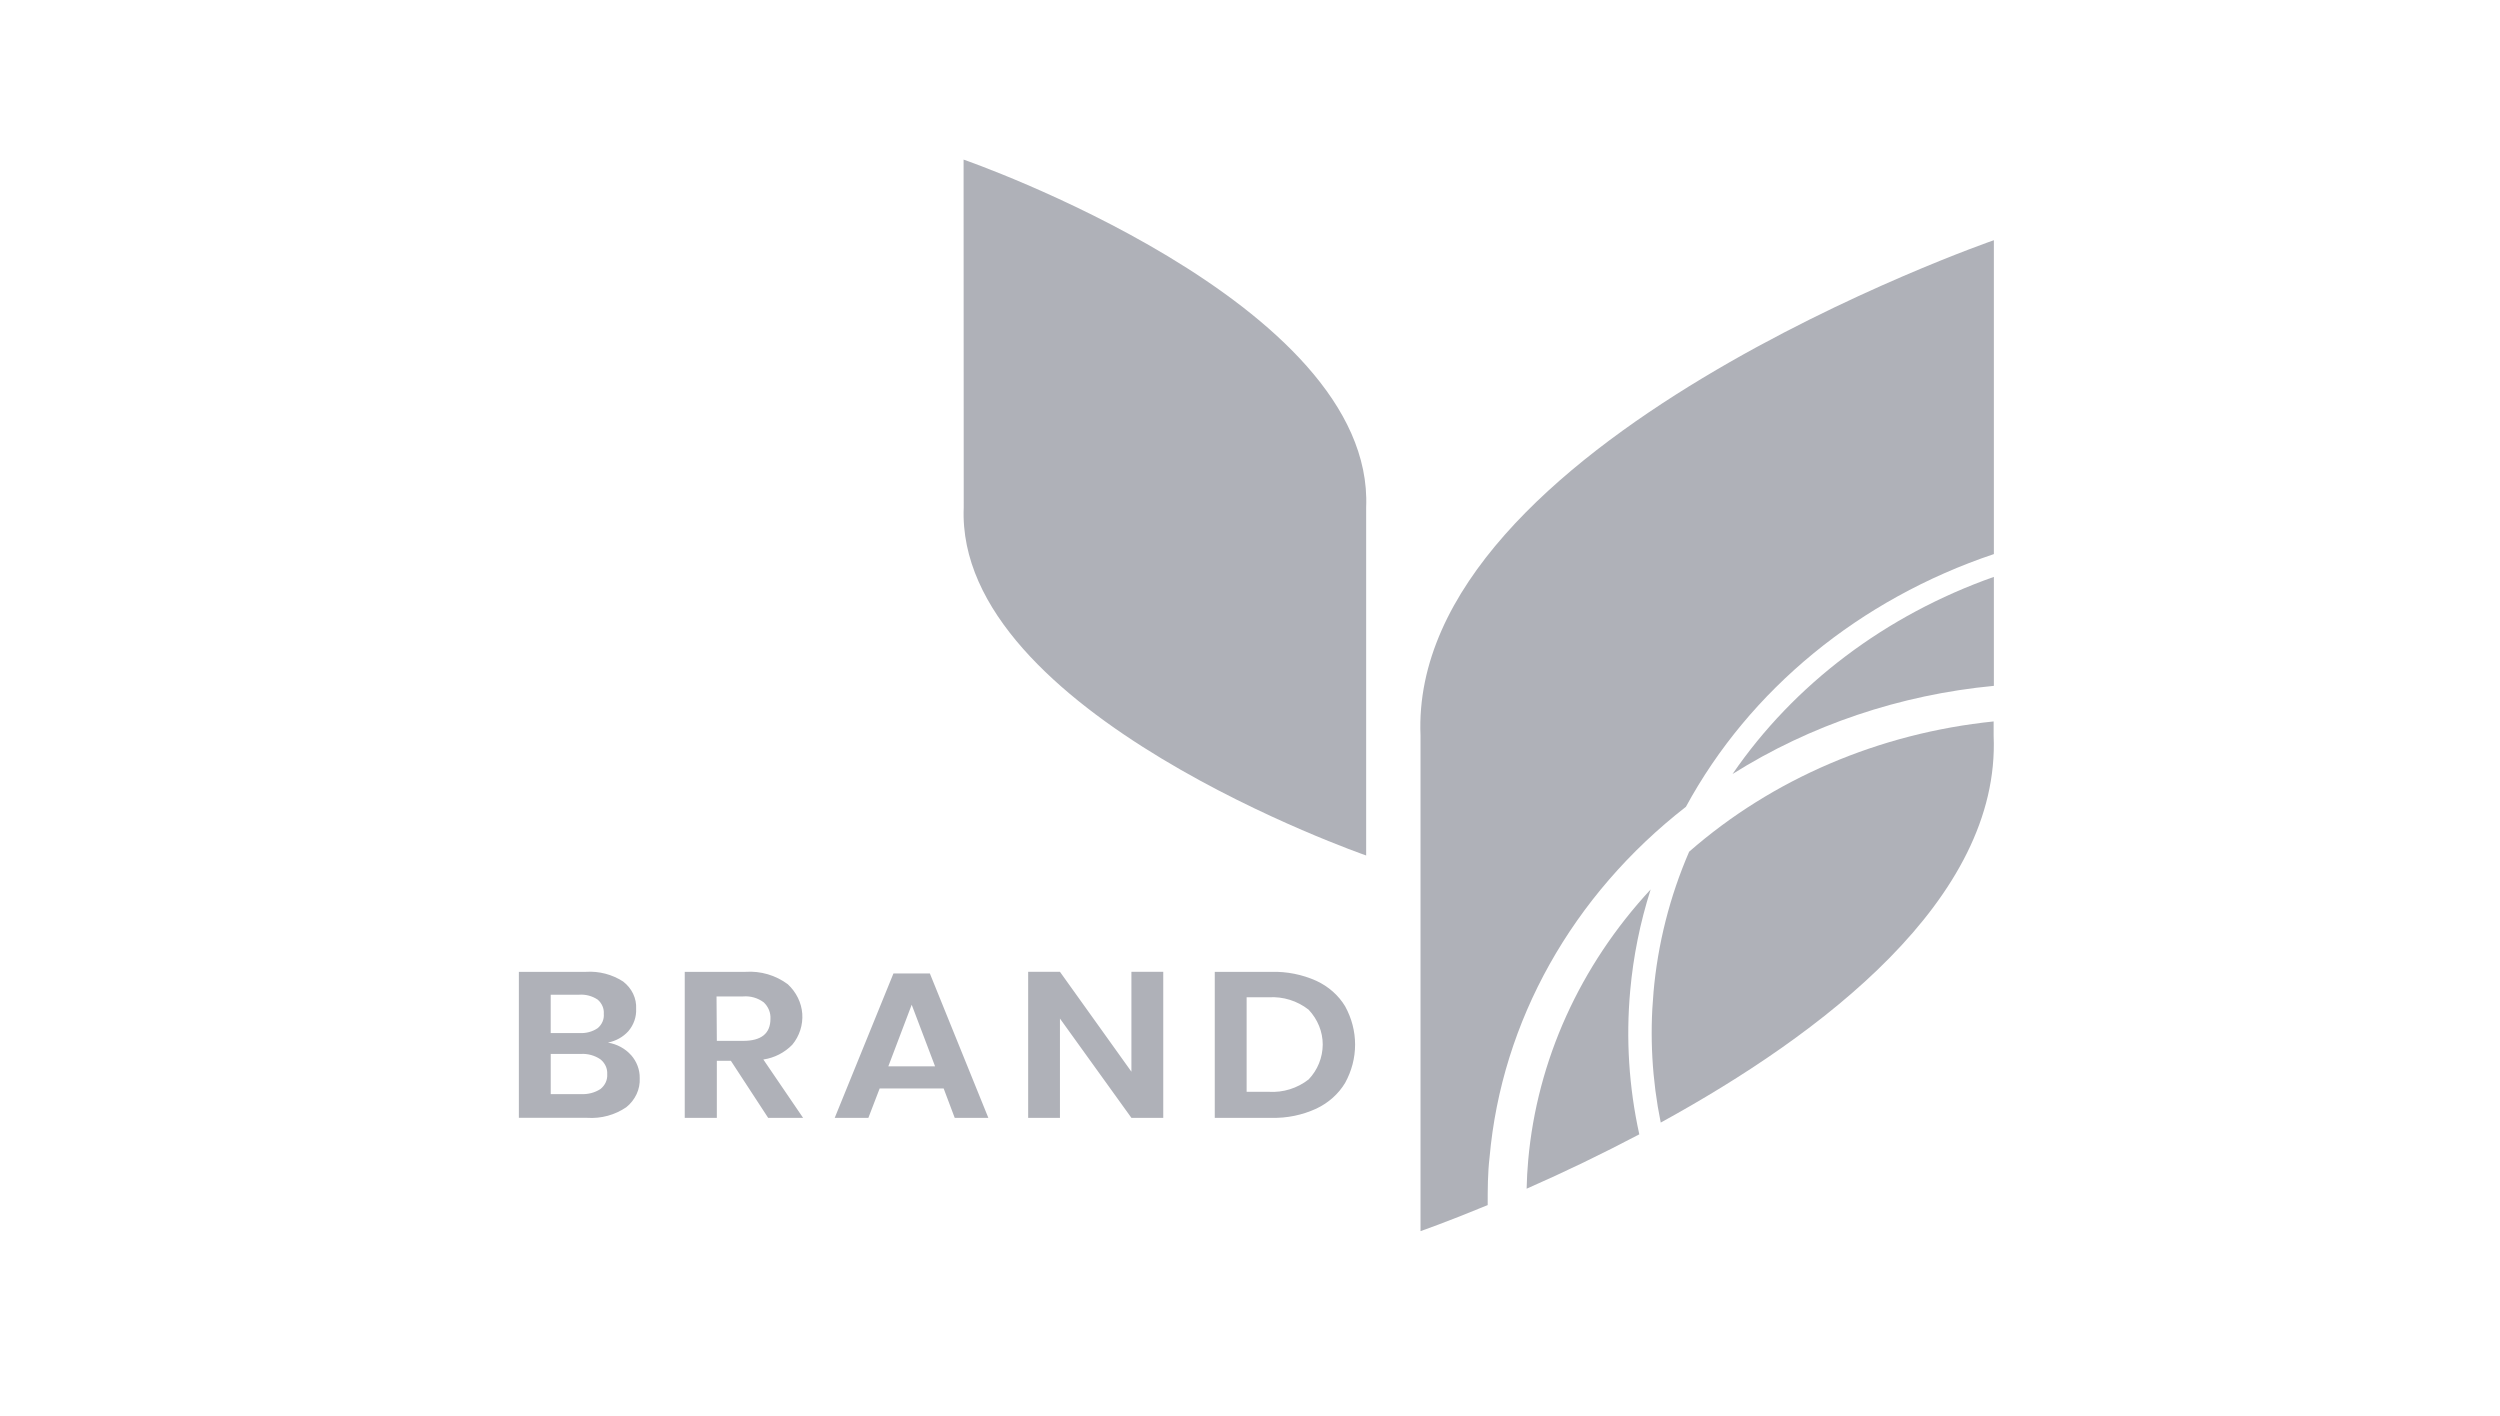
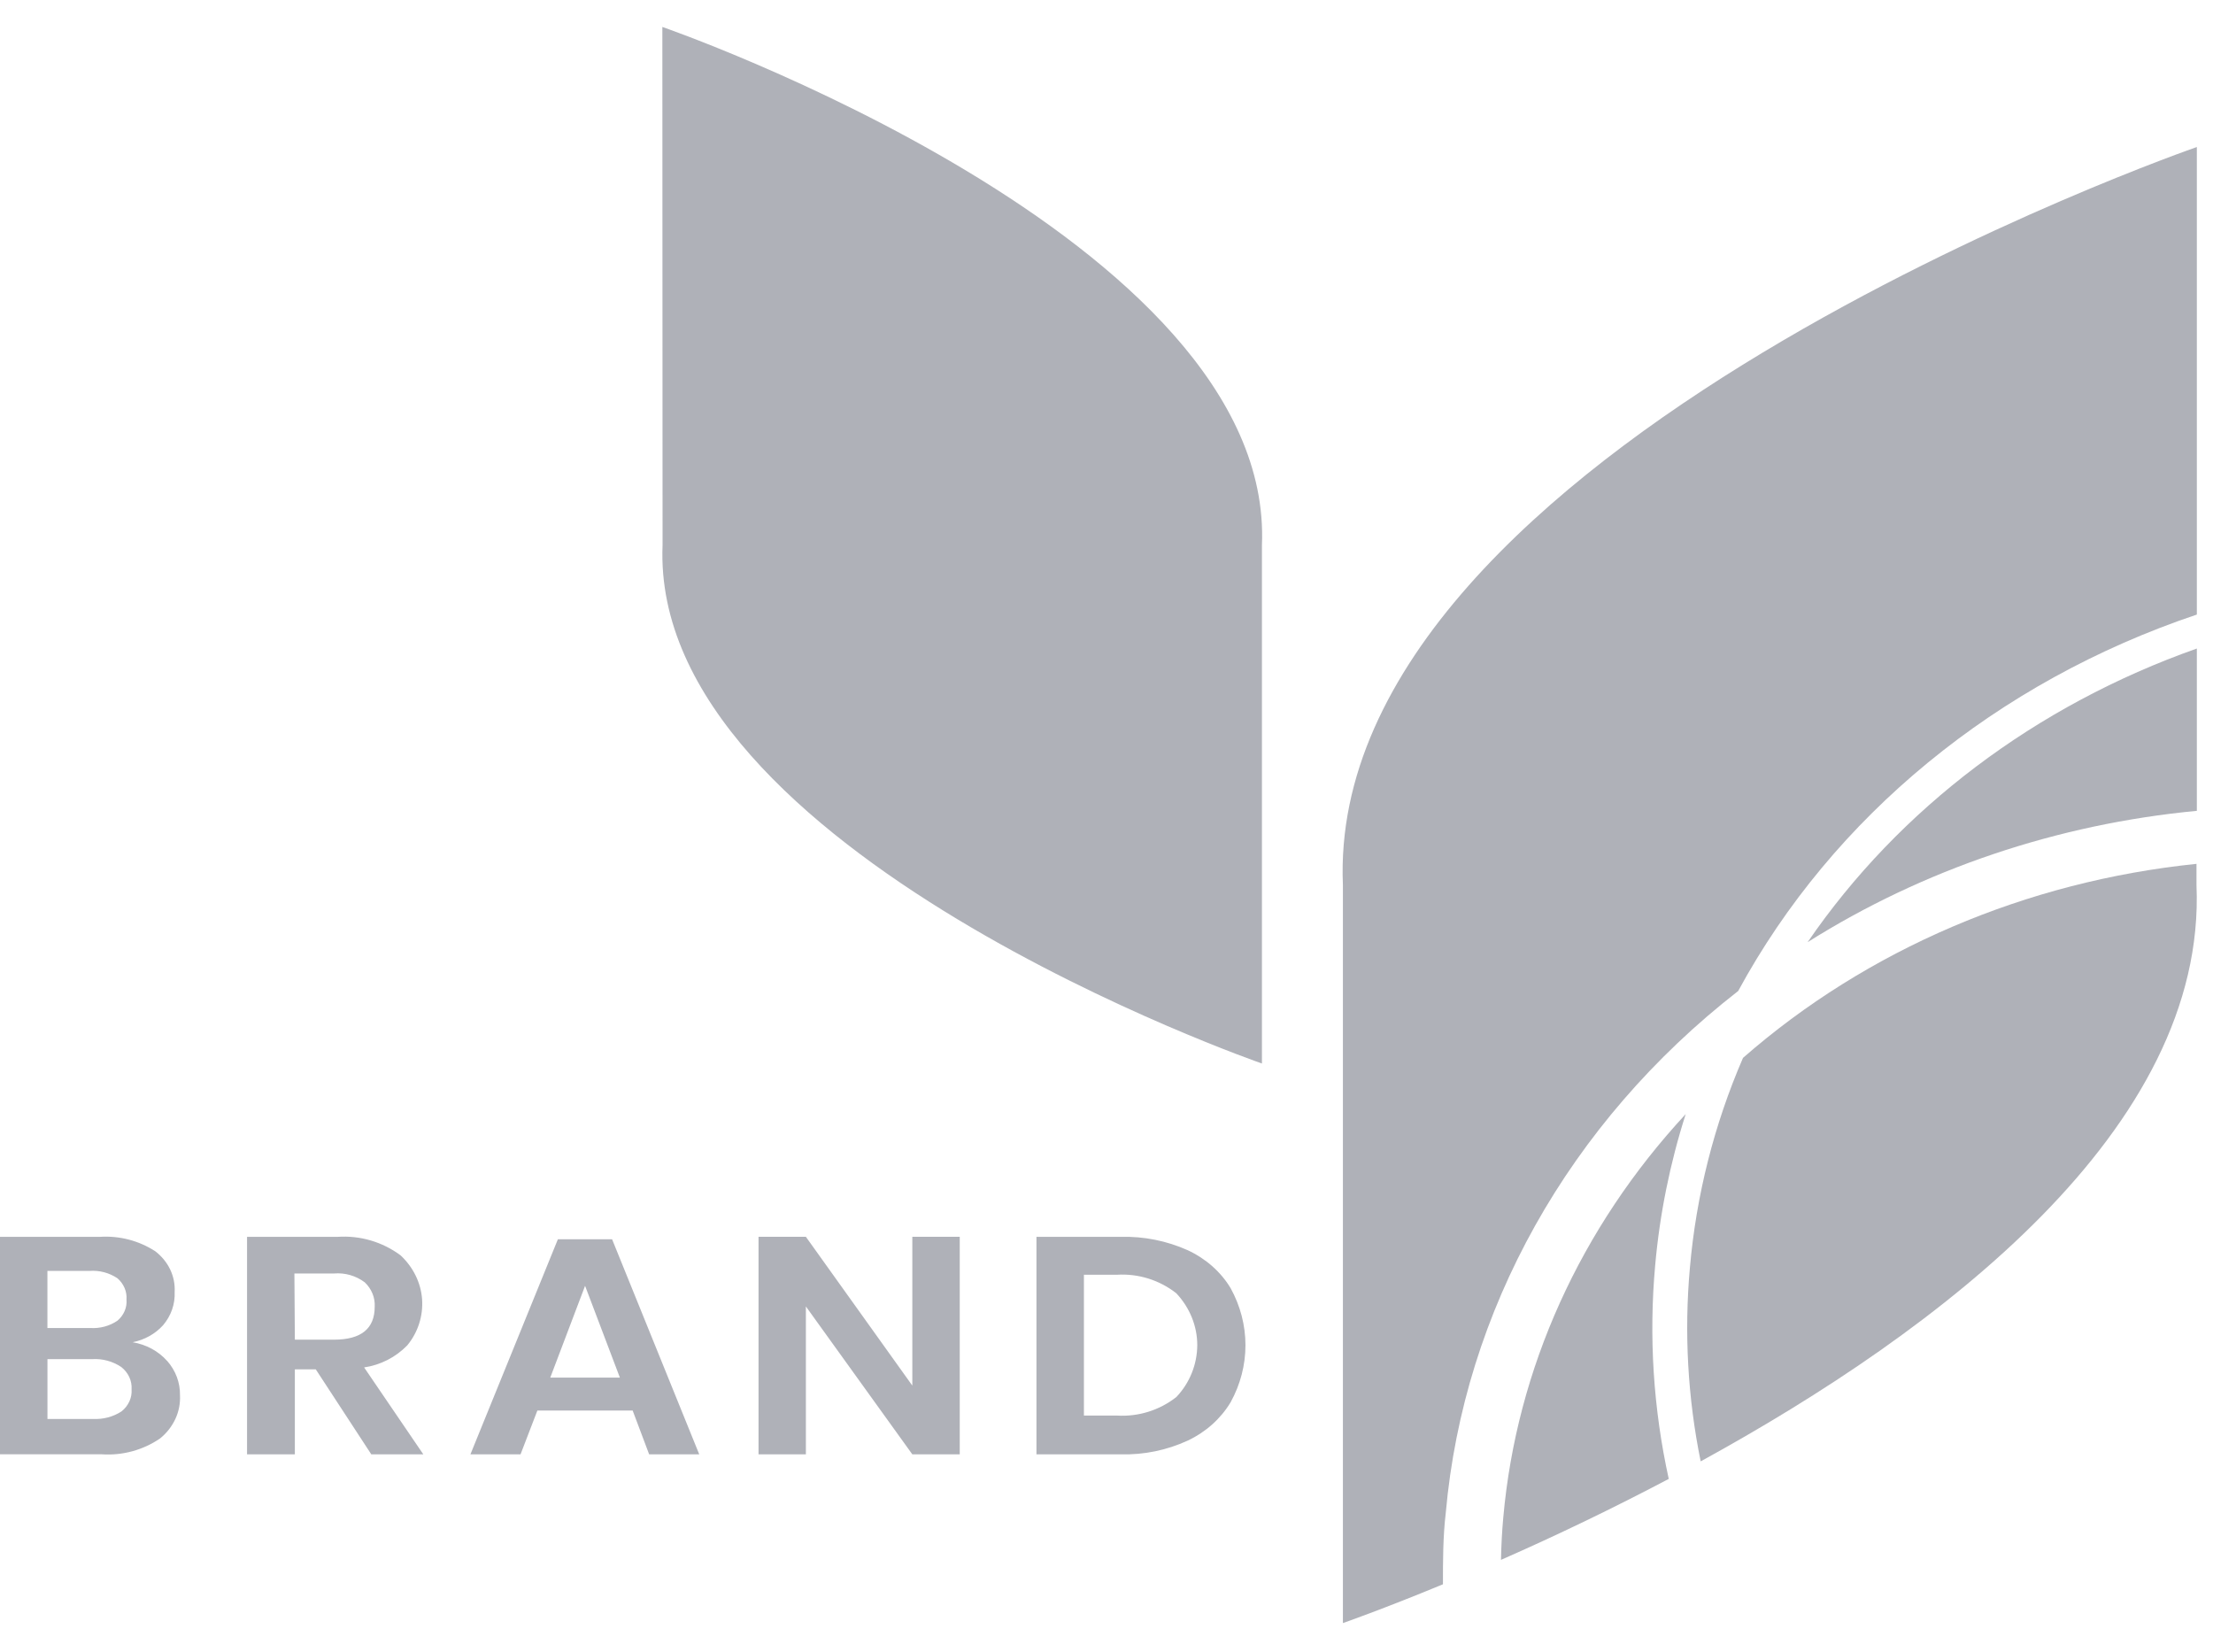
- <svg xmlns="http://www.w3.org/2000/svg" width="106" height="60" fill="none">
-   <path d="M26.757 44.735c.244.276.373.622.367.977a1.43 1.43 0 01-.131.676 1.558 1.558 0 01-.438.558 2.627 2.627 0 01-1.651.45H22v-6.19h2.844a2.593 2.593 0 011.576.41c.184.142.33.32.425.52.096.202.139.42.127.64.016.34-.1.677-.33.946-.221.246-.526.416-.866.484.385.064.733.252.98.53zm-3.406-.934h1.216c.276.018.55-.055.773-.206a.738.738 0 00.207-.275.68.68 0 00.054-.33.702.702 0 00-.055-.329.759.759 0 00-.203-.276 1.255 1.255 0 00-.796-.209H23.35v1.625zm2.108 2.374a.777.777 0 00.224-.284.712.712 0 00.063-.345.722.722 0 00-.066-.35.788.788 0 00-.228-.285 1.338 1.338 0 00-.826-.224h-1.275v1.703h1.292c.29.015.578-.06.816-.215zM32.57 47.397l-1.581-2.42h-.595v2.42h-1.361v-6.191h2.577a2.699 2.699 0 011.793.526c.36.336.578.779.613 1.248a1.86 1.86 0 01-.421 1.314 2.148 2.148 0 01-1.229.629l1.685 2.474h-1.48zm-2.176-3.264h1.113c.773 0 1.16-.312 1.16-.937a.852.852 0 00-.063-.375.917.917 0 00-.221-.321 1.282 1.282 0 00-.876-.251h-1.126l.013 1.884zM40.01 46.15h-2.712l-.479 1.247h-1.427l2.49-6.122h1.544l2.48 6.122H40.48l-.469-1.246zm-.363-.937l-.991-2.613-.991 2.613h1.982zM49.322 47.397h-1.35l-3.03-4.21v4.21h-1.348v-6.192h1.348l3.03 4.235v-4.235h1.35v6.192zM57.033 45.915c-.28.467-.705.848-1.223 1.092a4.288 4.288 0 01-1.9.39h-2.404v-6.191h2.405a4.376 4.376 0 011.9.38c.517.24.943.616 1.222 1.08.278.504.423 1.06.423 1.625 0 .564-.145 1.12-.423 1.624zm-1.546-.148a2.16 2.16 0 00.597-1.478c0-.542-.212-1.066-.597-1.477a2.488 2.488 0 00-1.692-.527h-.938v4.008h.938a2.49 2.49 0 001.692-.526zM40.856 6.767s17.438 6.028 17.069 14.751v14.754s-17.426-6.03-17.063-14.754l-.006-14.751zM73.46 32.818c3.294-2.075 7.103-3.36 11.08-3.738v-4.62c-4.582 1.618-8.47 4.55-11.08 8.358z" fill="#AFB1B8" />
-   <path d="M71.482 34.21c2.695-4.97 7.368-8.805 13.058-10.717V10.185s-24.835 8.587-24.31 21.009V52.2s1.107-.384 2.848-1.104c0-.671 0-1.349.08-2.03.513-5.766 3.507-11.11 8.324-14.857z" fill="#AFB1B8" />
-   <path d="M69.12 42.013c.13-1.457.421-2.898.868-4.301-2.998 3.235-4.815 7.25-5.192 11.479-.037.399-.057.798-.067 1.21a74.756 74.756 0 004.777-2.305c-.44-2.001-.57-4.049-.386-6.083zM70.108 42.089a19.051 19.051 0 00.307 5.508c6.785-3.718 14.41-9.462 14.115-16.403v-.605c-4.848.497-9.383 2.437-12.91 5.523a19.259 19.259 0 00-1.513 5.977z" fill="#AFB1B8" />
+ <svg xmlns="http://www.w3.org/2000/svg" width="63" height="47" fill="none">
+   <path d="M4.757 38.735c.244.276.373.622.367.977a1.43 1.43 0 01-.131.676 1.559 1.559 0 01-.438.558 2.627 2.627 0 01-1.651.45H0v-6.19h2.844a2.593 2.593 0 011.576.41c.184.142.33.32.425.52.096.202.139.42.127.64.016.34-.1.677-.33.946-.221.246-.526.416-.866.484.385.064.733.252.98.53zm-3.406-.934h1.216c.276.018.55-.055.773-.206a.737.737 0 00.207-.275.679.679 0 00.054-.33.702.702 0 00-.055-.329.76.76 0 00-.203-.276 1.255 1.255 0 00-.796-.209H1.35v1.625zm2.108 2.374a.776.776 0 00.224-.284.71.71 0 00.063-.345.722.722 0 00-.066-.35.788.788 0 00-.228-.285 1.338 1.338 0 00-.826-.224H1.351v1.703h1.292c.29.015.578-.06.816-.215zM10.57 41.397l-1.581-2.42h-.595v2.42H7.033v-6.191H9.61a2.699 2.699 0 011.793.526c.36.336.578.779.613 1.248a1.86 1.86 0 01-.421 1.314 2.148 2.148 0 01-1.229.629l1.685 2.474h-1.48zm-2.176-3.264h1.113c.773 0 1.16-.312 1.16-.937a.852.852 0 00-.063-.375.917.917 0 00-.221-.321 1.282 1.282 0 00-.876-.251H8.381l.013 1.884zM18.01 40.15h-2.712l-.479 1.247h-1.427l2.49-6.122h1.543l2.481 6.122H18.48l-.469-1.246zm-.363-.937l-.991-2.613-.991 2.613h1.982zM27.322 41.397h-1.35l-3.03-4.21v4.21h-1.348v-6.192h1.348l3.03 4.235v-4.235h1.35v6.192zM35.033 39.915c-.28.467-.705.848-1.223 1.092a4.288 4.288 0 01-1.9.39h-2.404v-6.191h2.405a4.376 4.376 0 011.9.38c.517.24.943.616 1.222 1.08.278.504.423 1.06.423 1.625 0 .564-.145 1.12-.423 1.624zm-1.546-.148a2.16 2.16 0 00.597-1.478c0-.542-.212-1.066-.597-1.477a2.488 2.488 0 00-1.692-.527h-.938v4.008h.938a2.49 2.49 0 001.692-.526zM18.856.767s17.438 6.028 17.069 14.751v14.754s-17.426-6.03-17.063-14.754L18.856.767zM51.46 26.818c3.294-2.075 7.103-3.36 11.08-3.738v-4.62c-4.582 1.618-8.47 4.55-11.08 8.358z" fill="#AFB1B8" />
+   <path d="M49.482 28.21c2.695-4.97 7.368-8.805 13.058-10.717V4.185s-24.835 8.587-24.31 21.009V46.2s1.107-.384 2.848-1.104c0-.671 0-1.349.08-2.03.513-5.766 3.507-11.11 8.324-14.857z" fill="#AFB1B8" />
+   <path d="M47.12 36.013c.13-1.457.421-2.898.869-4.301-3 3.235-4.816 7.25-5.193 11.479-.037.399-.057.798-.066 1.21a74.756 74.756 0 004.776-2.305c-.44-2.001-.57-4.049-.386-6.083zM48.108 36.089a19.051 19.051 0 00.307 5.508c6.785-3.718 14.41-9.462 14.115-16.403v-.605c-4.848.497-9.383 2.437-12.91 5.523a19.259 19.259 0 00-1.512 5.977z" fill="#AFB1B8" />
</svg>
